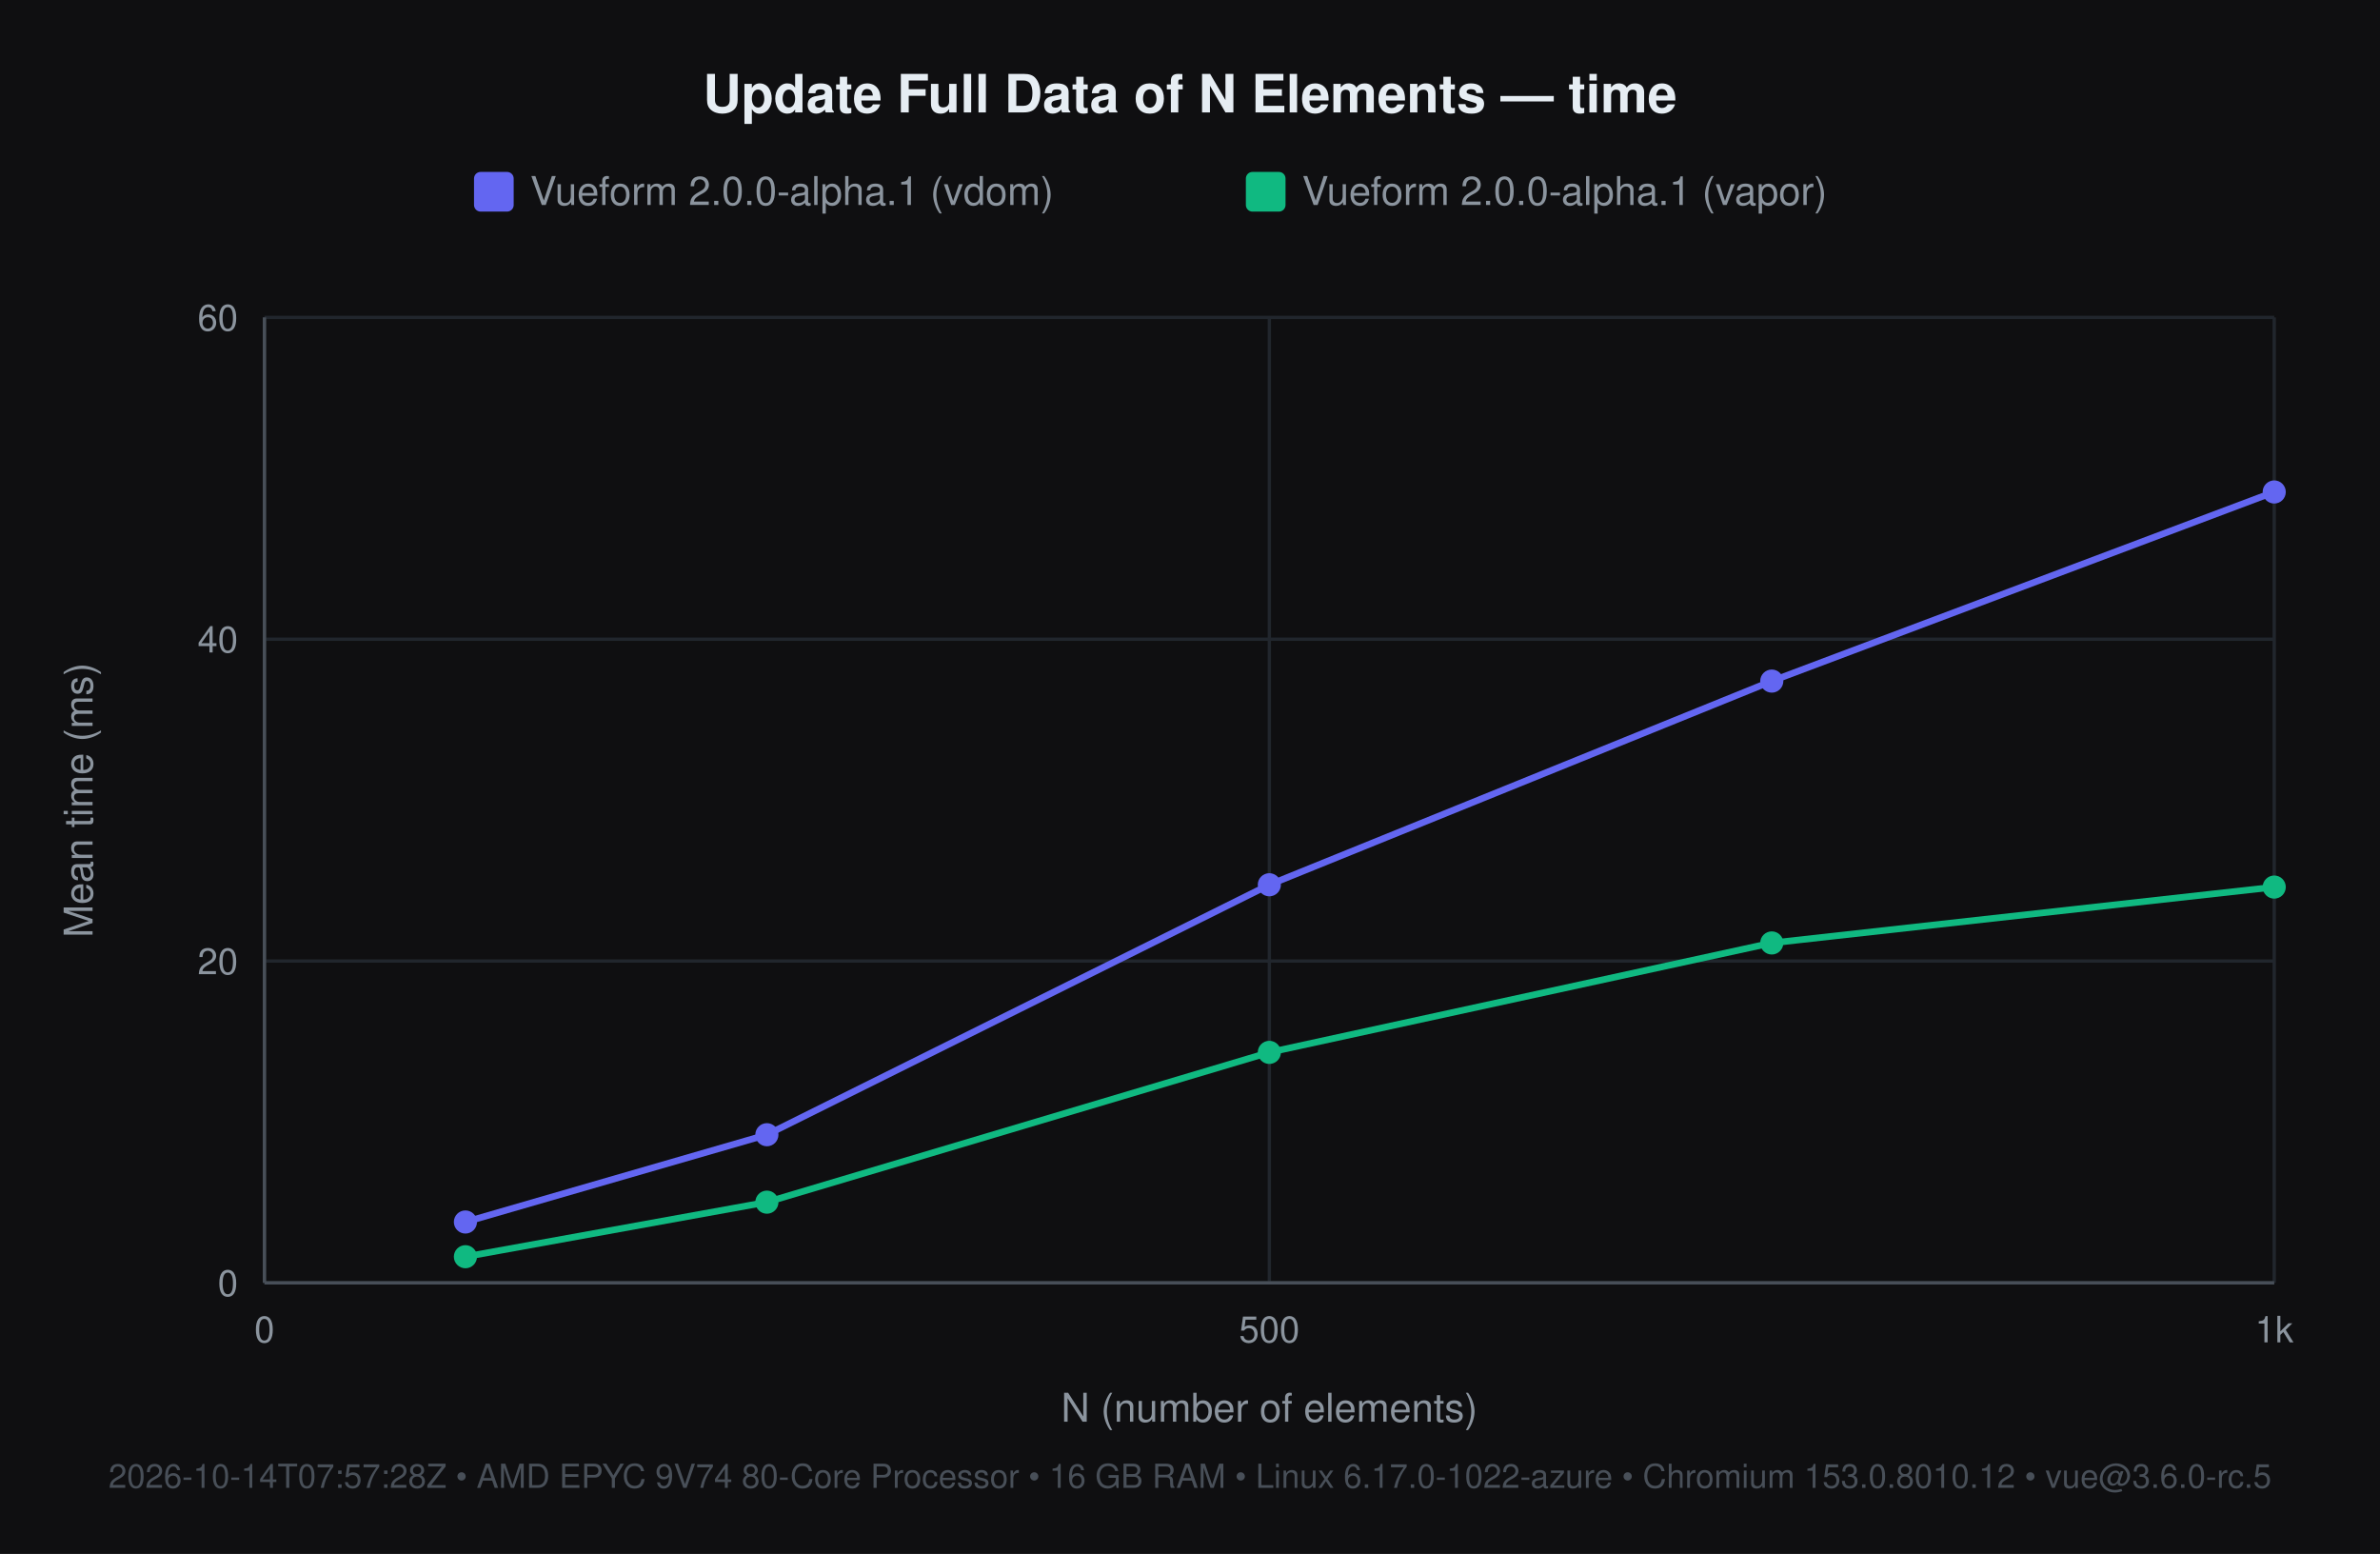
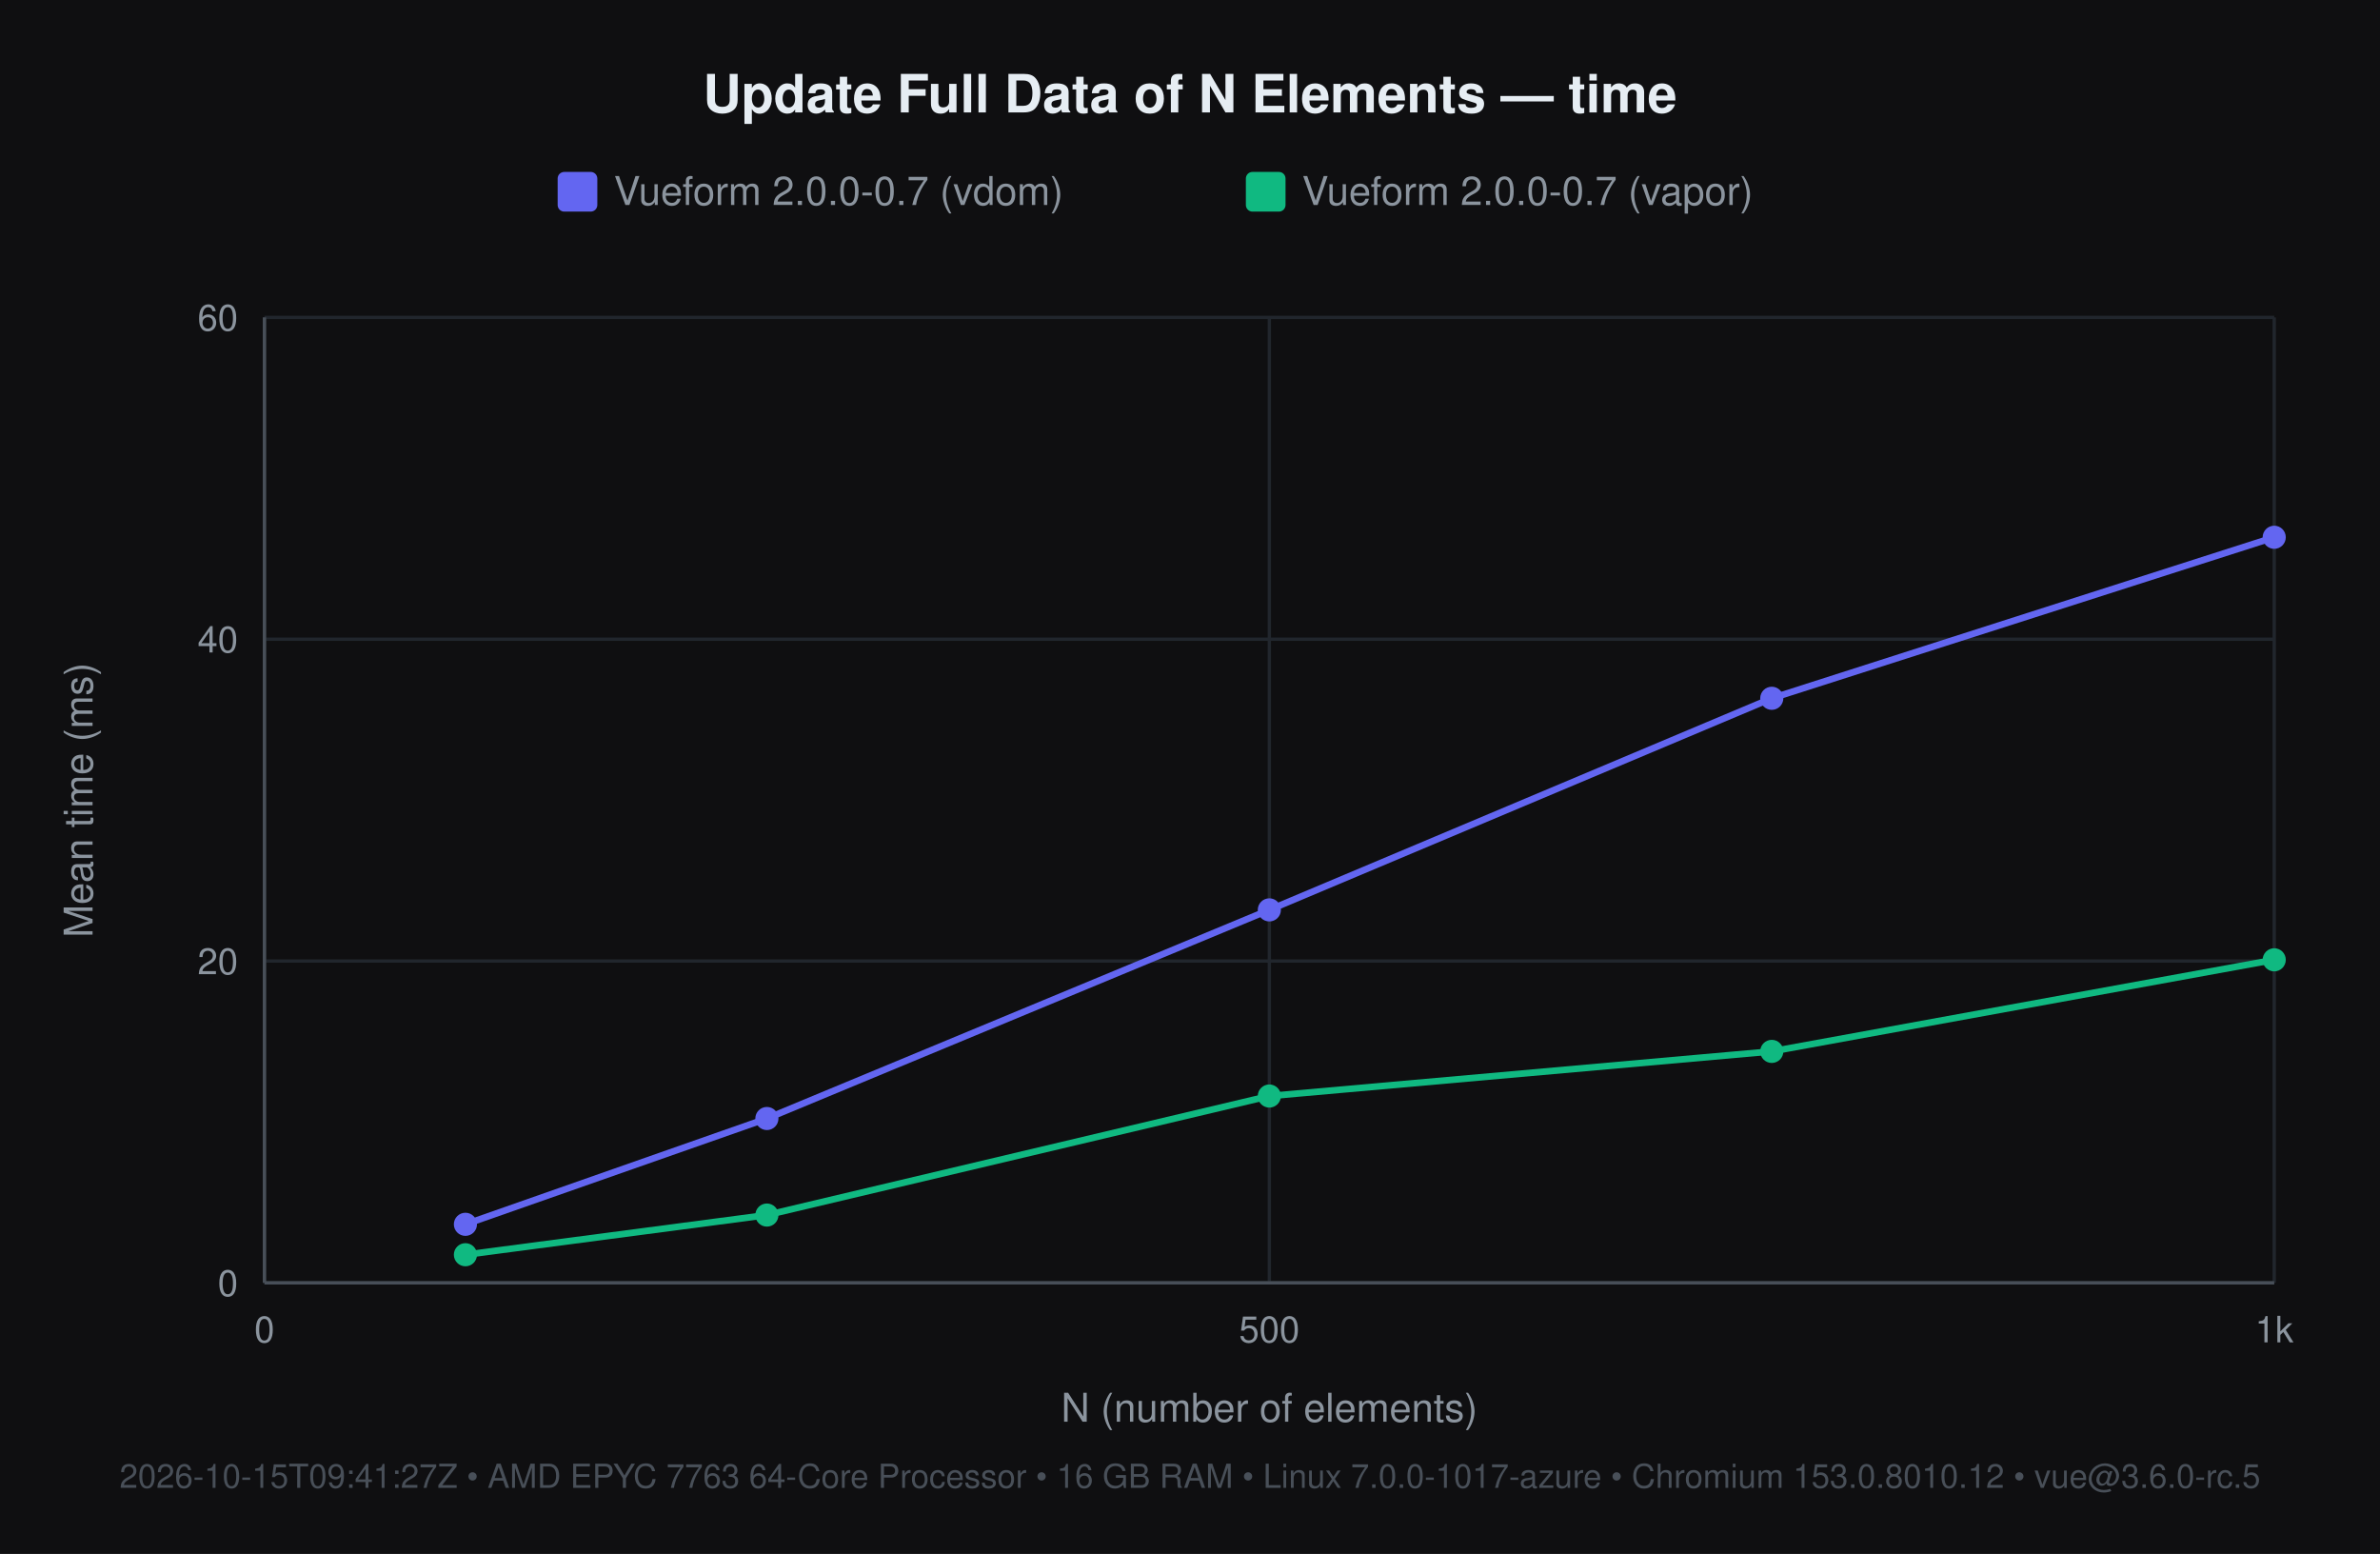
<svg xmlns="http://www.w3.org/2000/svg" width="720" height="470" viewBox="0 0 720 470" font-family="-apple-system, 'Segoe UI', Helvetica, Arial, sans-serif">
  <rect width="720" height="470" fill="#0f0f11" />
  <text x="360" y="34" font-size="16" font-weight="600" fill="#e6edf3" text-anchor="middle">Update Full Data of N Elements — time</text>
-   <rect x="143.4" y="52" width="12" height="12" rx="2" fill="#6366f1" />
-   <text x="160.4" y="62" font-size="12" fill="#8b949e">Vueform 2.0.0-alpha.1 (vdom)</text>
+   <rect x="168.7" y="52" width="12" height="12" rx="2" fill="#6366f1" />
+   <text x="185.7" y="62" font-size="12" fill="#8b949e">Vueform 2.0.0-0.7 (vdom)</text>
  <rect x="376.9" y="52" width="12" height="12" rx="2" fill="#10b981" />
-   <text x="393.9" y="62" font-size="12" fill="#8b949e">Vueform 2.0.0-alpha.1 (vapor)</text>
+   <text x="393.9" y="62" font-size="12" fill="#8b949e">Vueform 2.0.0-0.7 (vapor)</text>
  <line x1="80" y1="388" x2="688" y2="388" stroke="#21262d" stroke-width="1" />
  <text x="72" y="392" font-size="11" fill="#8b949e" text-anchor="end">0</text>
  <line x1="80" y1="290.667" x2="688" y2="290.667" stroke="#21262d" stroke-width="1" />
  <text x="72" y="294.667" font-size="11" fill="#8b949e" text-anchor="end">20</text>
  <line x1="80" y1="193.333" x2="688" y2="193.333" stroke="#21262d" stroke-width="1" />
  <text x="72" y="197.333" font-size="11" fill="#8b949e" text-anchor="end">40</text>
  <line x1="80" y1="96" x2="688" y2="96" stroke="#21262d" stroke-width="1" />
  <text x="72" y="100" font-size="11" fill="#8b949e" text-anchor="end">60</text>
  <line x1="80" y1="96" x2="80" y2="388" stroke="#21262d" stroke-width="1" />
  <text x="80" y="406" font-size="11" fill="#8b949e" text-anchor="middle">0</text>
  <line x1="384" y1="96" x2="384" y2="388" stroke="#21262d" stroke-width="1" />
  <text x="384" y="406" font-size="11" fill="#8b949e" text-anchor="middle">500</text>
  <line x1="688" y1="96" x2="688" y2="388" stroke="#21262d" stroke-width="1" />
  <text x="688" y="406" font-size="11" fill="#8b949e" text-anchor="middle">1k</text>
  <line x1="80" y1="388" x2="688" y2="388" stroke="#484f58" stroke-width="1" />
  <line x1="80" y1="96" x2="80" y2="388" stroke="#484f58" stroke-width="1" />
  <text x="384" y="430" font-size="12" fill="#8b949e" text-anchor="middle">N (number of elements)</text>
  <text x="28" y="242" font-size="12" fill="#8b949e" text-anchor="middle" transform="rotate(-90 28 242)">Mean time (ms)</text>
-   <text x="360" y="450" font-size="10" fill="#484f58" text-anchor="middle">2026-10-14T07:57:28Z • AMD EPYC 9V74 80-Core Processor • 16 GB RAM • Linux 6.17.0-1022-azure • Chromium 153.0.8010.12 • vue@3.6.0-rc.5</text>
-   <polyline points="140.8,369.6 232.0,343.2 384.0,267.6 536.0,206.0 688.0,148.8" fill="none" stroke="#6366f1" stroke-width="2" />
-   <circle cx="140.8" cy="369.6" r="3.5" fill="#6366f1" />
-   <circle cx="232.0" cy="343.2" r="3.5" fill="#6366f1" />
-   <circle cx="384.0" cy="267.6" r="3.5" fill="#6366f1" />
-   <circle cx="536.0" cy="206.0" r="3.5" fill="#6366f1" />
-   <circle cx="688.0" cy="148.8" r="3.5" fill="#6366f1" />
-   <polyline points="140.8,380.1 232.0,363.6 384.0,318.3 536.0,285.2 688.0,268.3" fill="none" stroke="#10b981" stroke-width="2" />
-   <circle cx="140.8" cy="380.1" r="3.5" fill="#10b981" />
-   <circle cx="232.0" cy="363.6" r="3.5" fill="#10b981" />
-   <circle cx="384.0" cy="318.3" r="3.5" fill="#10b981" />
-   <circle cx="536.0" cy="285.2" r="3.5" fill="#10b981" />
-   <circle cx="688.0" cy="268.3" r="3.5" fill="#10b981" />
+   <text x="360" y="450" font-size="10" fill="#484f58" text-anchor="middle">2026-10-15T09:41:27Z • AMD EPYC 7763 64-Core Processor • 16 GB RAM • Linux 7.0.0-1017-azure • Chromium 153.0.8010.12 • vue@3.6.0-rc.5</text>
+   <polyline points="140.8,370.3 232.0,338.3 384.0,275.2 536.0,211.2 688.0,162.5" fill="none" stroke="#6366f1" stroke-width="2" />
+   <circle cx="140.8" cy="370.3" r="3.5" fill="#6366f1" />
+   <circle cx="232.0" cy="338.3" r="3.5" fill="#6366f1" />
+   <circle cx="384.0" cy="275.2" r="3.5" fill="#6366f1" />
+   <circle cx="536.0" cy="211.2" r="3.5" fill="#6366f1" />
+   <circle cx="688.0" cy="162.5" r="3.5" fill="#6366f1" />
+   <polyline points="140.8,379.5 232.0,367.5 384.0,331.5 536.0,318.0 688.0,290.3" fill="none" stroke="#10b981" stroke-width="2" />
+   <circle cx="140.8" cy="379.5" r="3.5" fill="#10b981" />
+   <circle cx="232.0" cy="367.5" r="3.5" fill="#10b981" />
+   <circle cx="384.0" cy="331.5" r="3.5" fill="#10b981" />
+   <circle cx="536.0" cy="318.0" r="3.5" fill="#10b981" />
+   <circle cx="688.0" cy="290.3" r="3.5" fill="#10b981" />
</svg>
